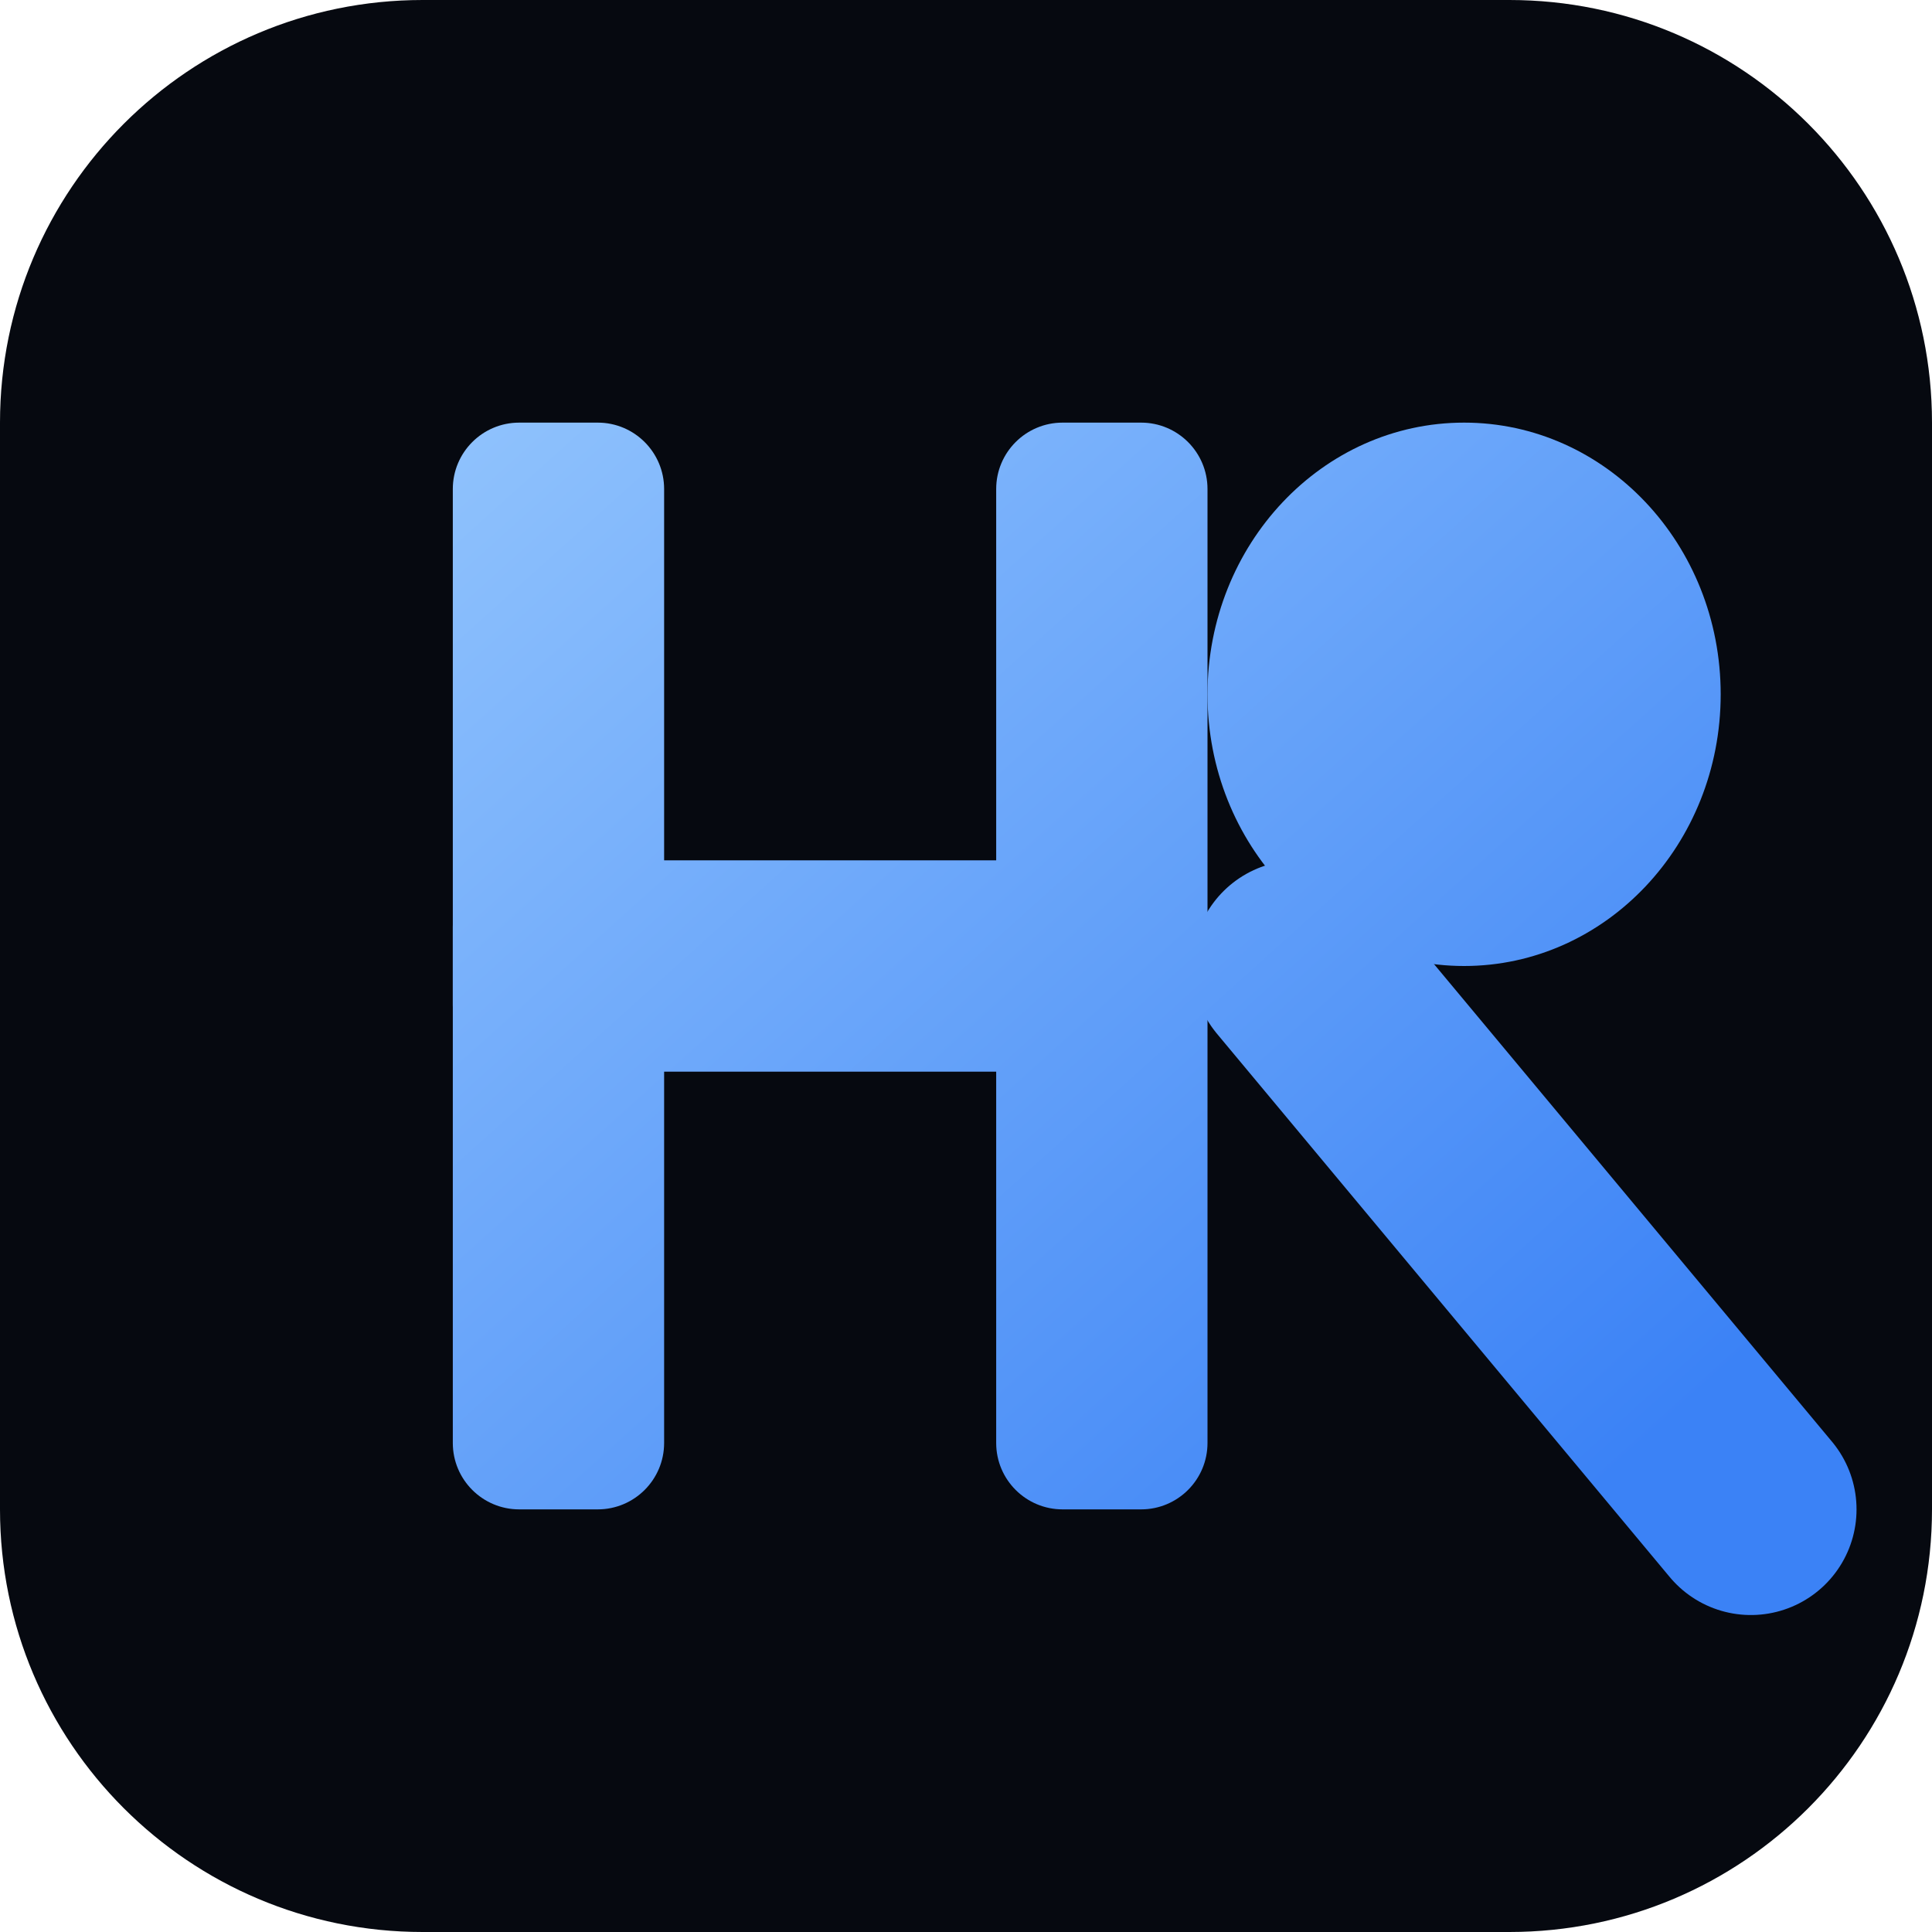
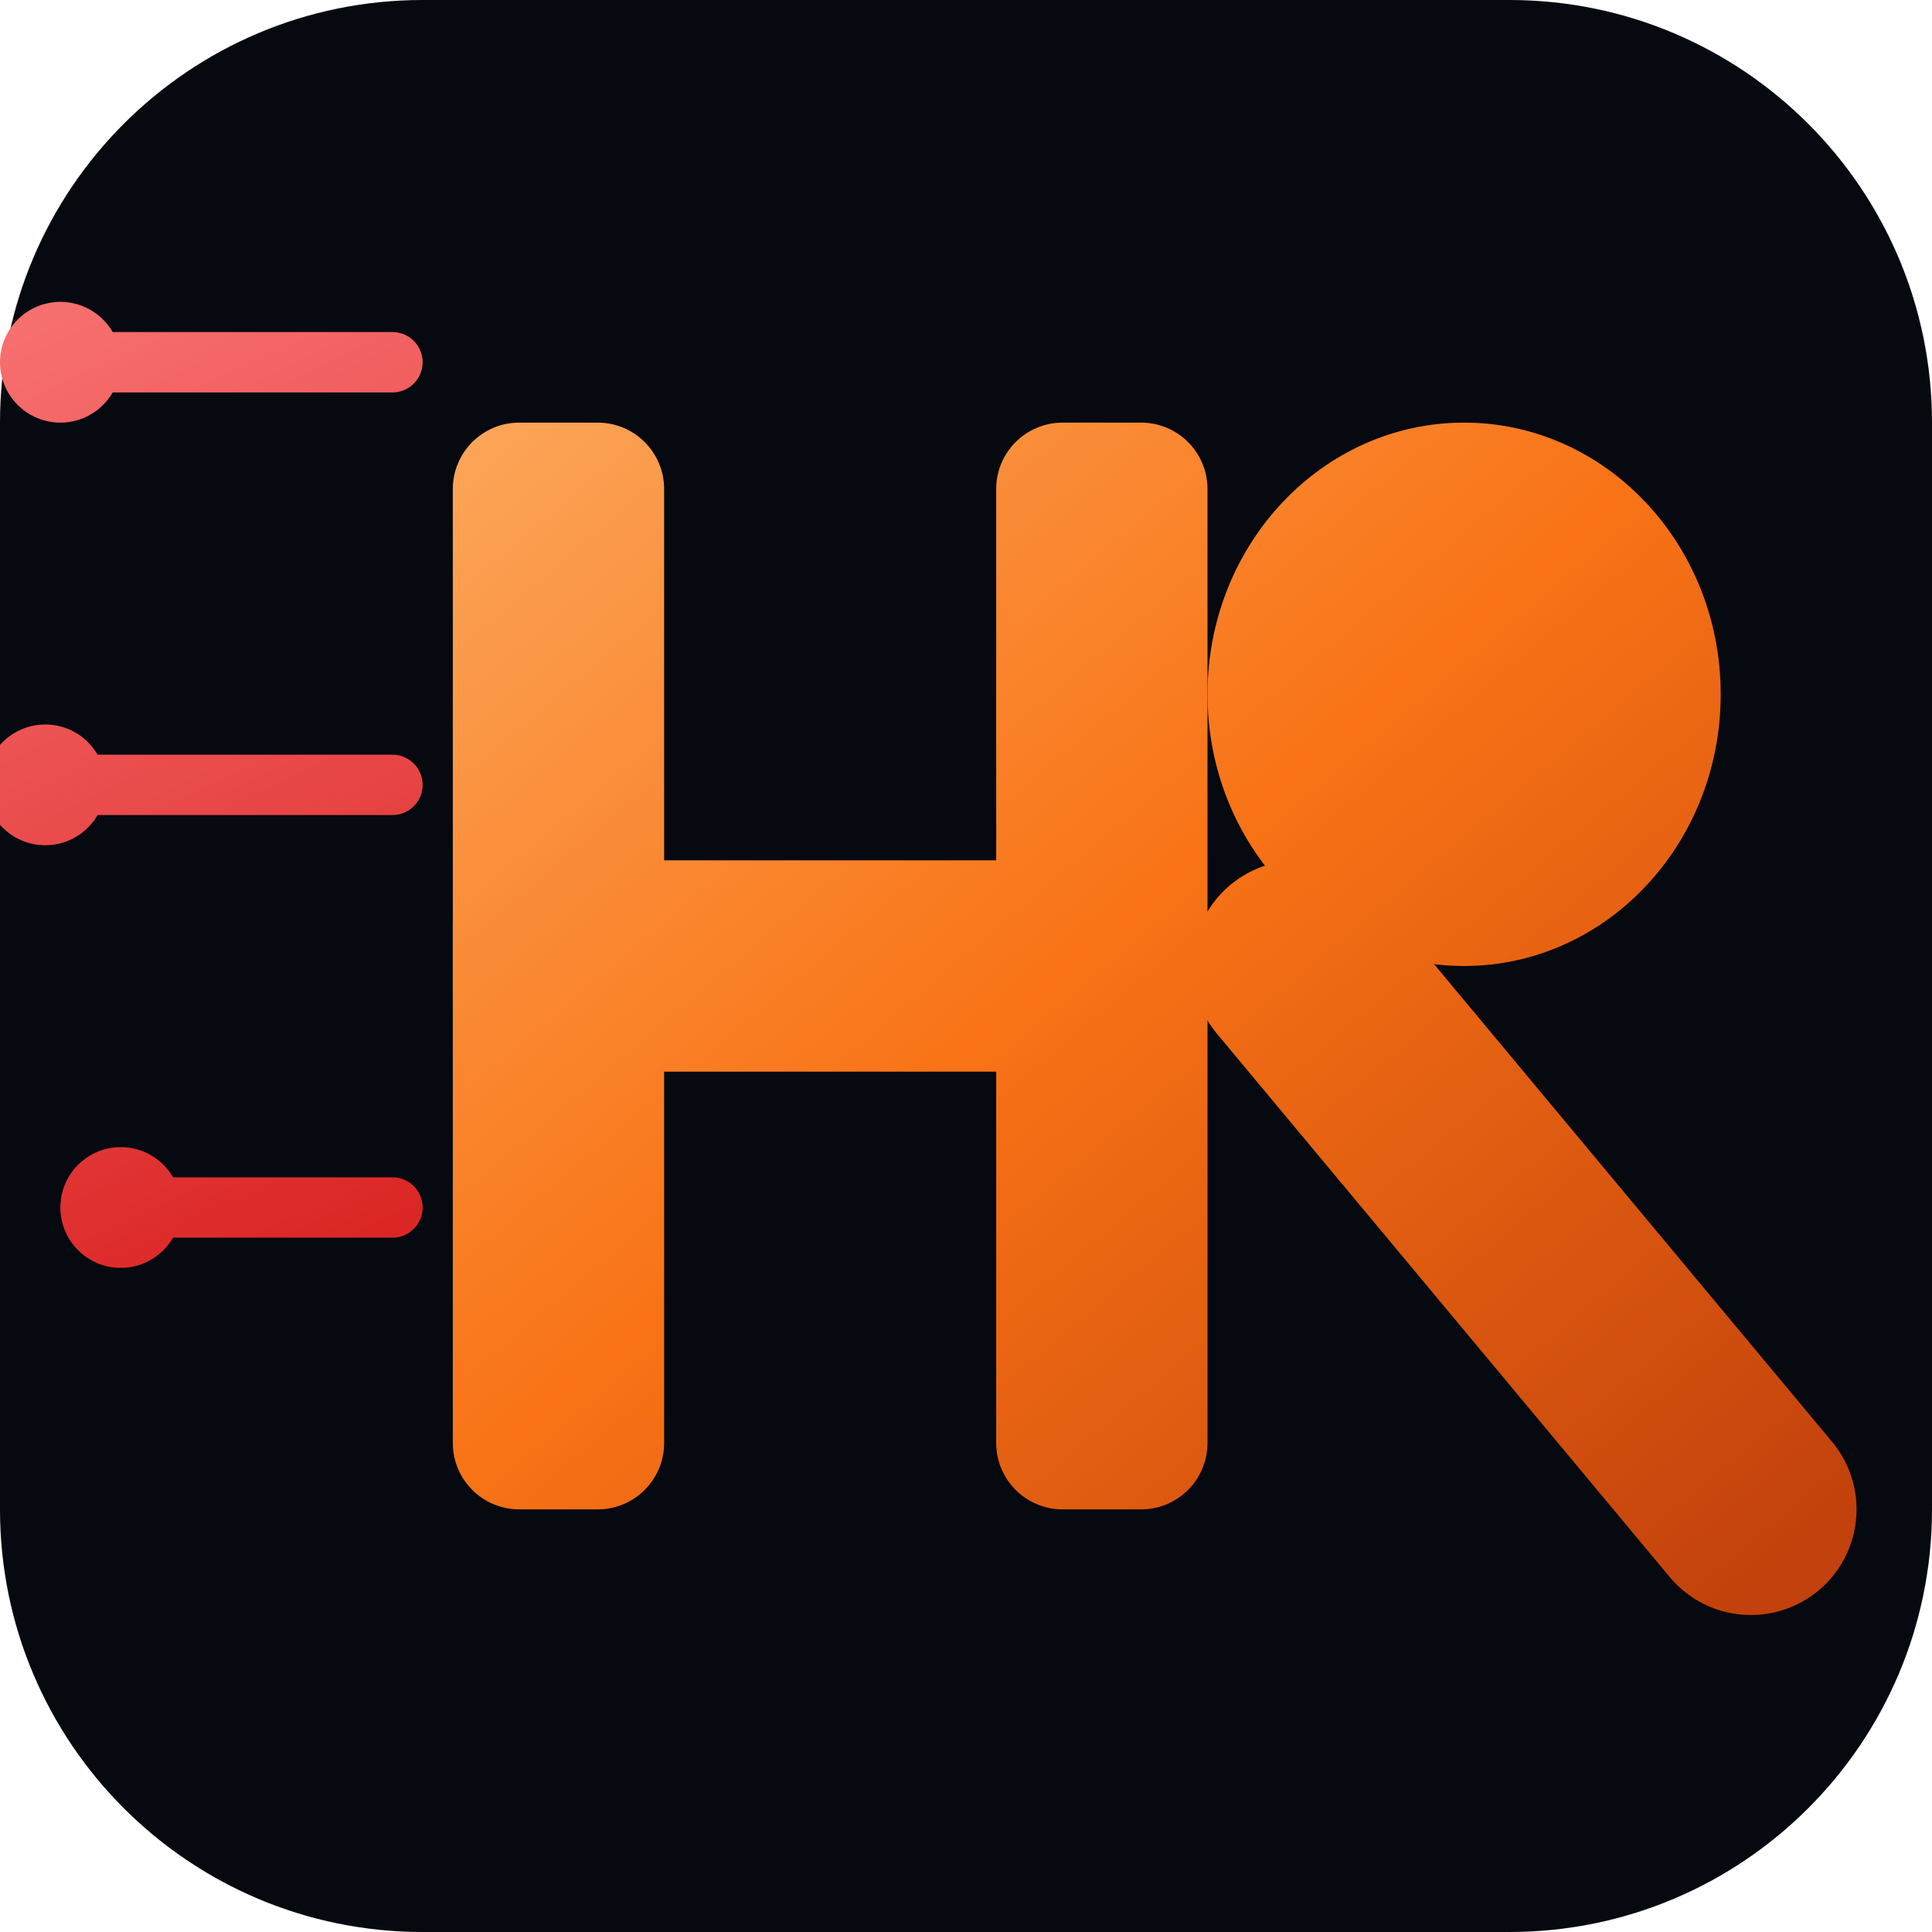
<svg xmlns="http://www.w3.org/2000/svg" viewBox="0 0 64 64" fill="none">
  <rect width="64" height="64" rx="14" fill="#060910" />
  <defs>
-     <linearGradient id="g" x1="14" y1="12" x2="50" y2="52" gradientUnits="userSpaceOnUse">
-       <stop offset="0" stop-color="#93C5FD" />
-       <stop offset="1" stop-color="#3B82F6" />
+     <linearGradient id="g" x1="8" y1="6" x2="52" y2="58" gradientUnits="userSpaceOnUse">
+       <stop offset="0" stop-color="#FDBA74" />
+       <stop offset="0.55" stop-color="#F97316" />
+       <stop offset="1" stop-color="#C2410C" />
+     </linearGradient>
+     <linearGradient id="r" x1="0" y1="10" x2="14" y2="40" gradientUnits="userSpaceOnUse">
+       <stop offset="0" stop-color="#F87171" />
+       <stop offset="1" stop-color="#DC2626" />
    </linearGradient>
  </defs>
+   <g stroke="url(#r)" stroke-width="2" stroke-linecap="round">
+     <line x1="2" y1="12" x2="13" y2="12" />
+     <line x1="1" y1="26" x2="13" y2="26" />
+     <line x1="4" y1="40" x2="13" y2="40" />
+   </g>
+   <g fill="url(#r)">
+     <circle cx="2" cy="12" r="2" />
+     <circle cx="1.5" cy="26" r="2" />
+     <circle cx="4" cy="40" r="2" />
+   </g>
  <g fill="url(#g)">
    <rect x="15" y="14" width="7" height="36" rx="2.2" />
    <rect x="33" y="14" width="7" height="36" rx="2.2" />
    <rect x="15" y="28.5" width="25" height="7" rx="2.2" />
    <rect x="40" y="14" width="17" height="18" rx="9" />
  </g>
  <path d="M43 32 58 50" stroke="url(#g)" stroke-width="7" stroke-linecap="round" />
</svg>
